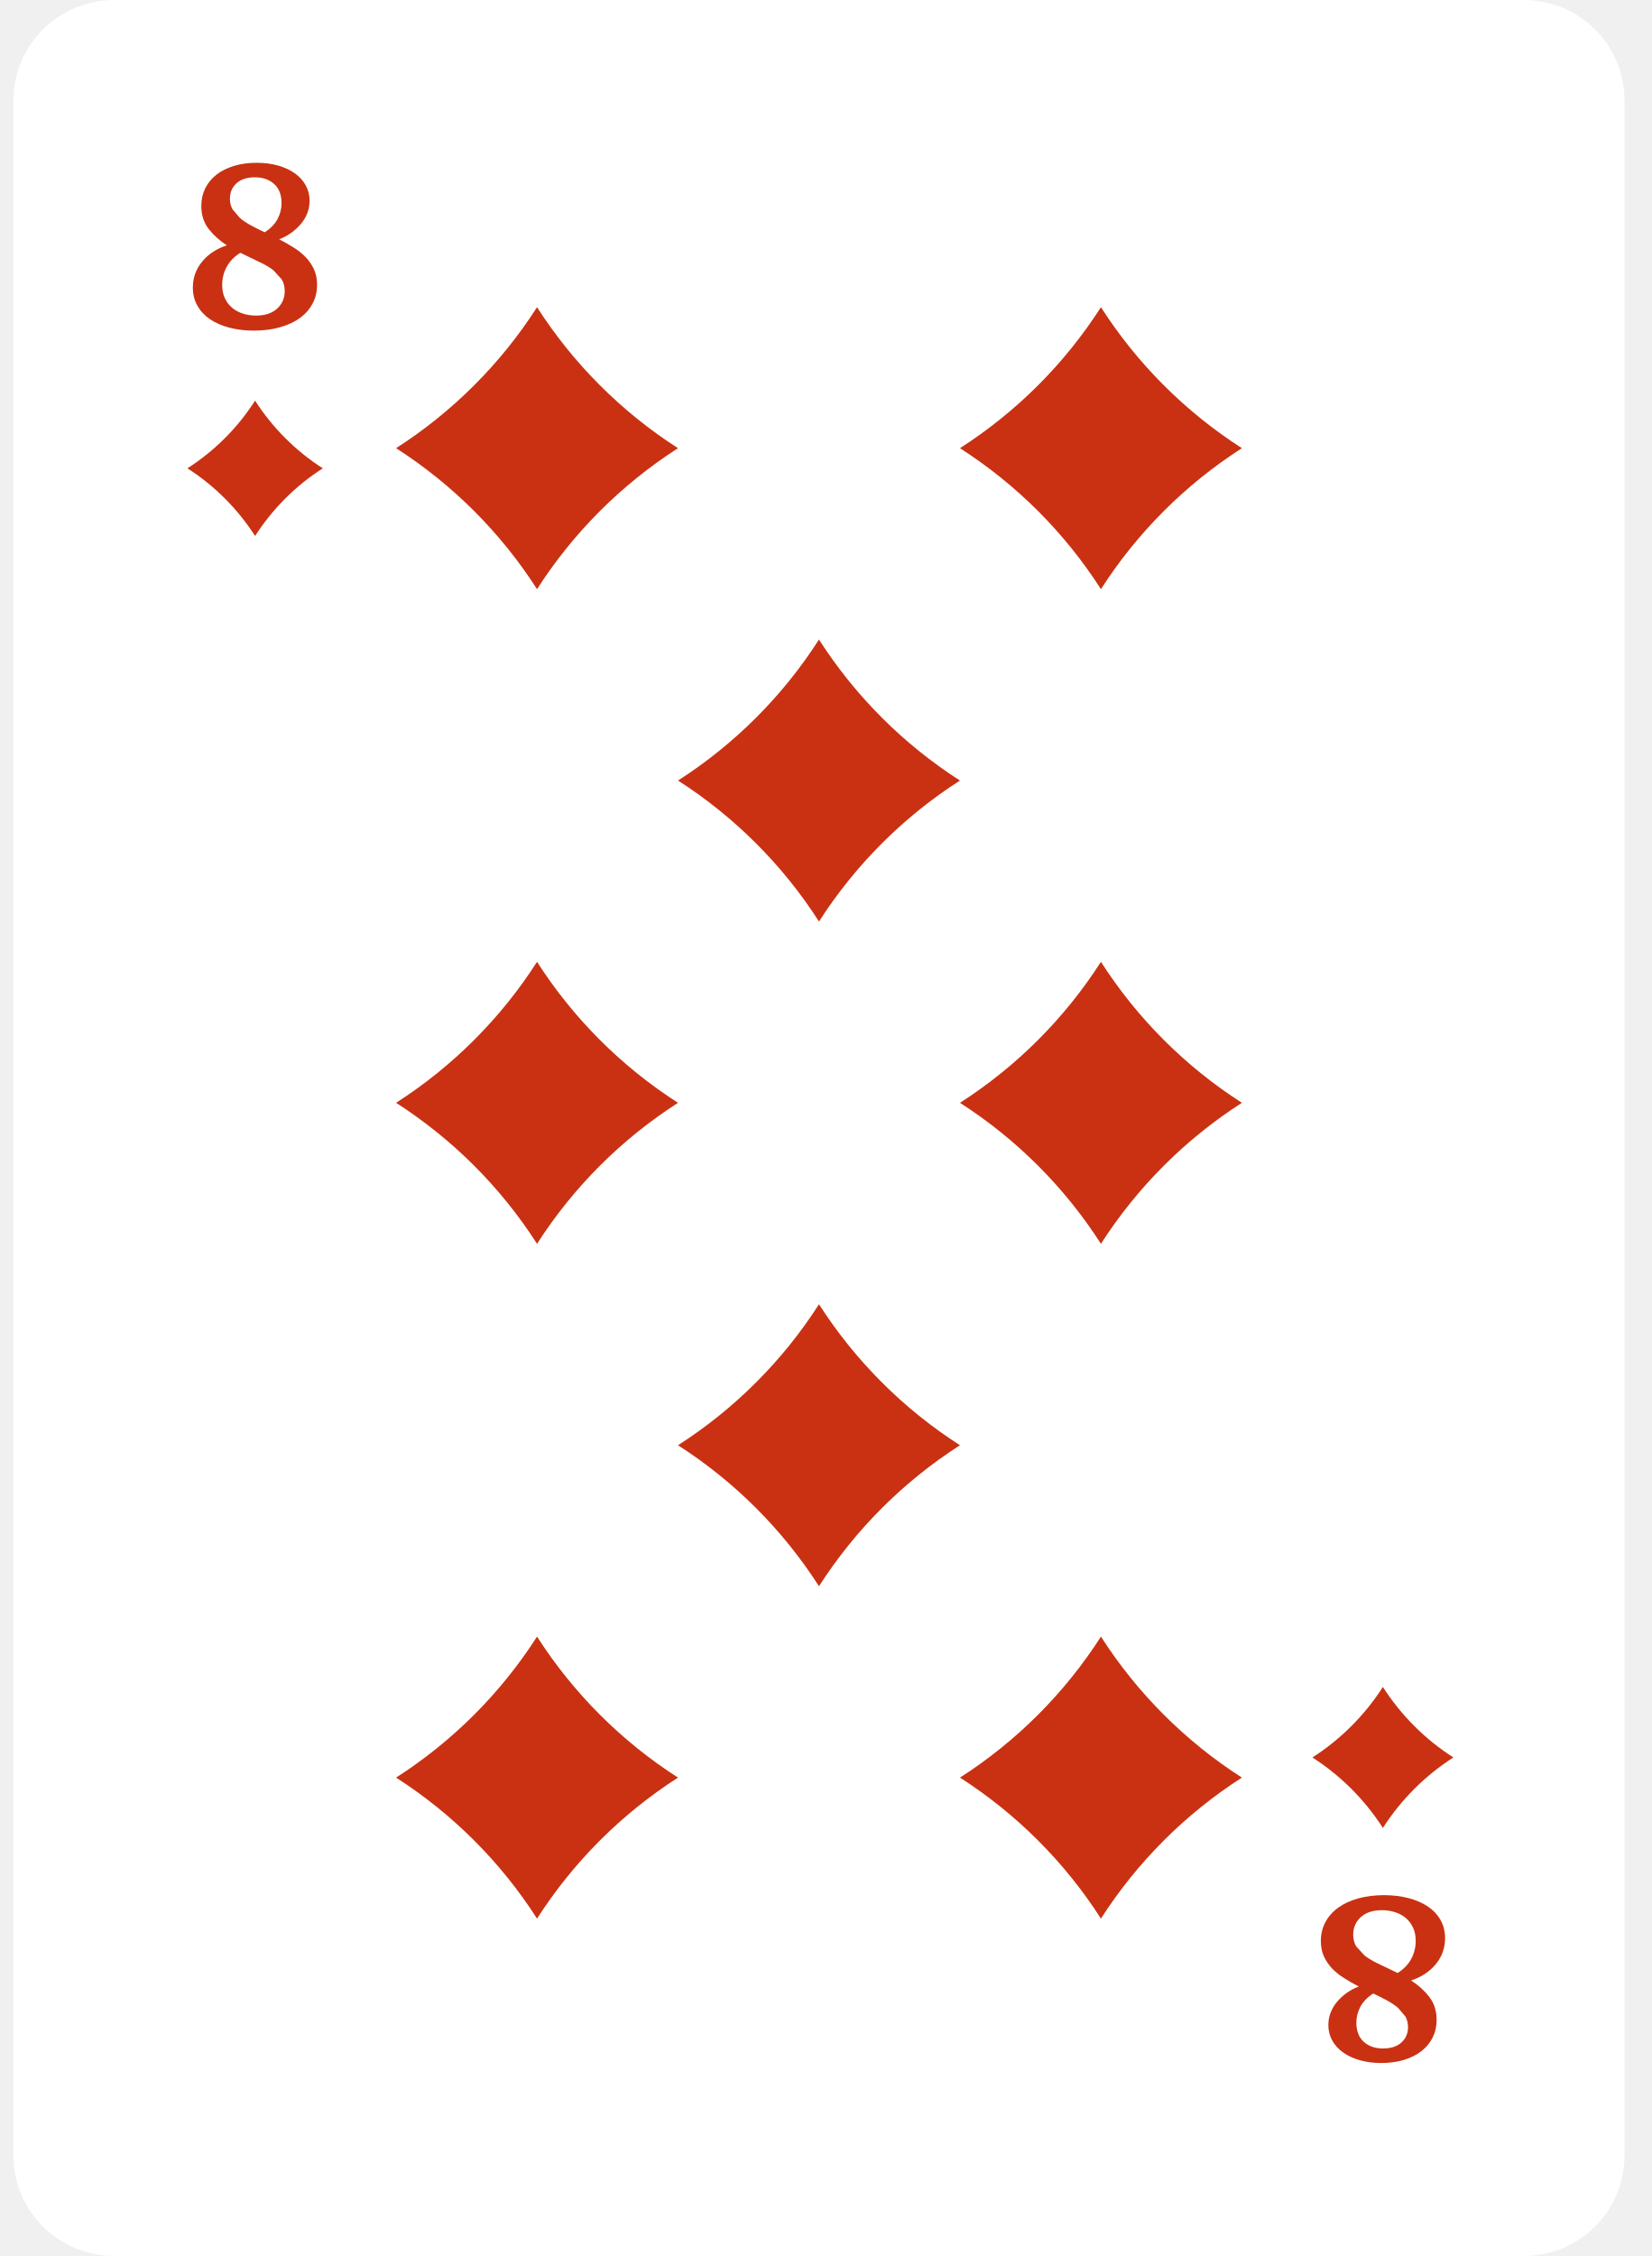
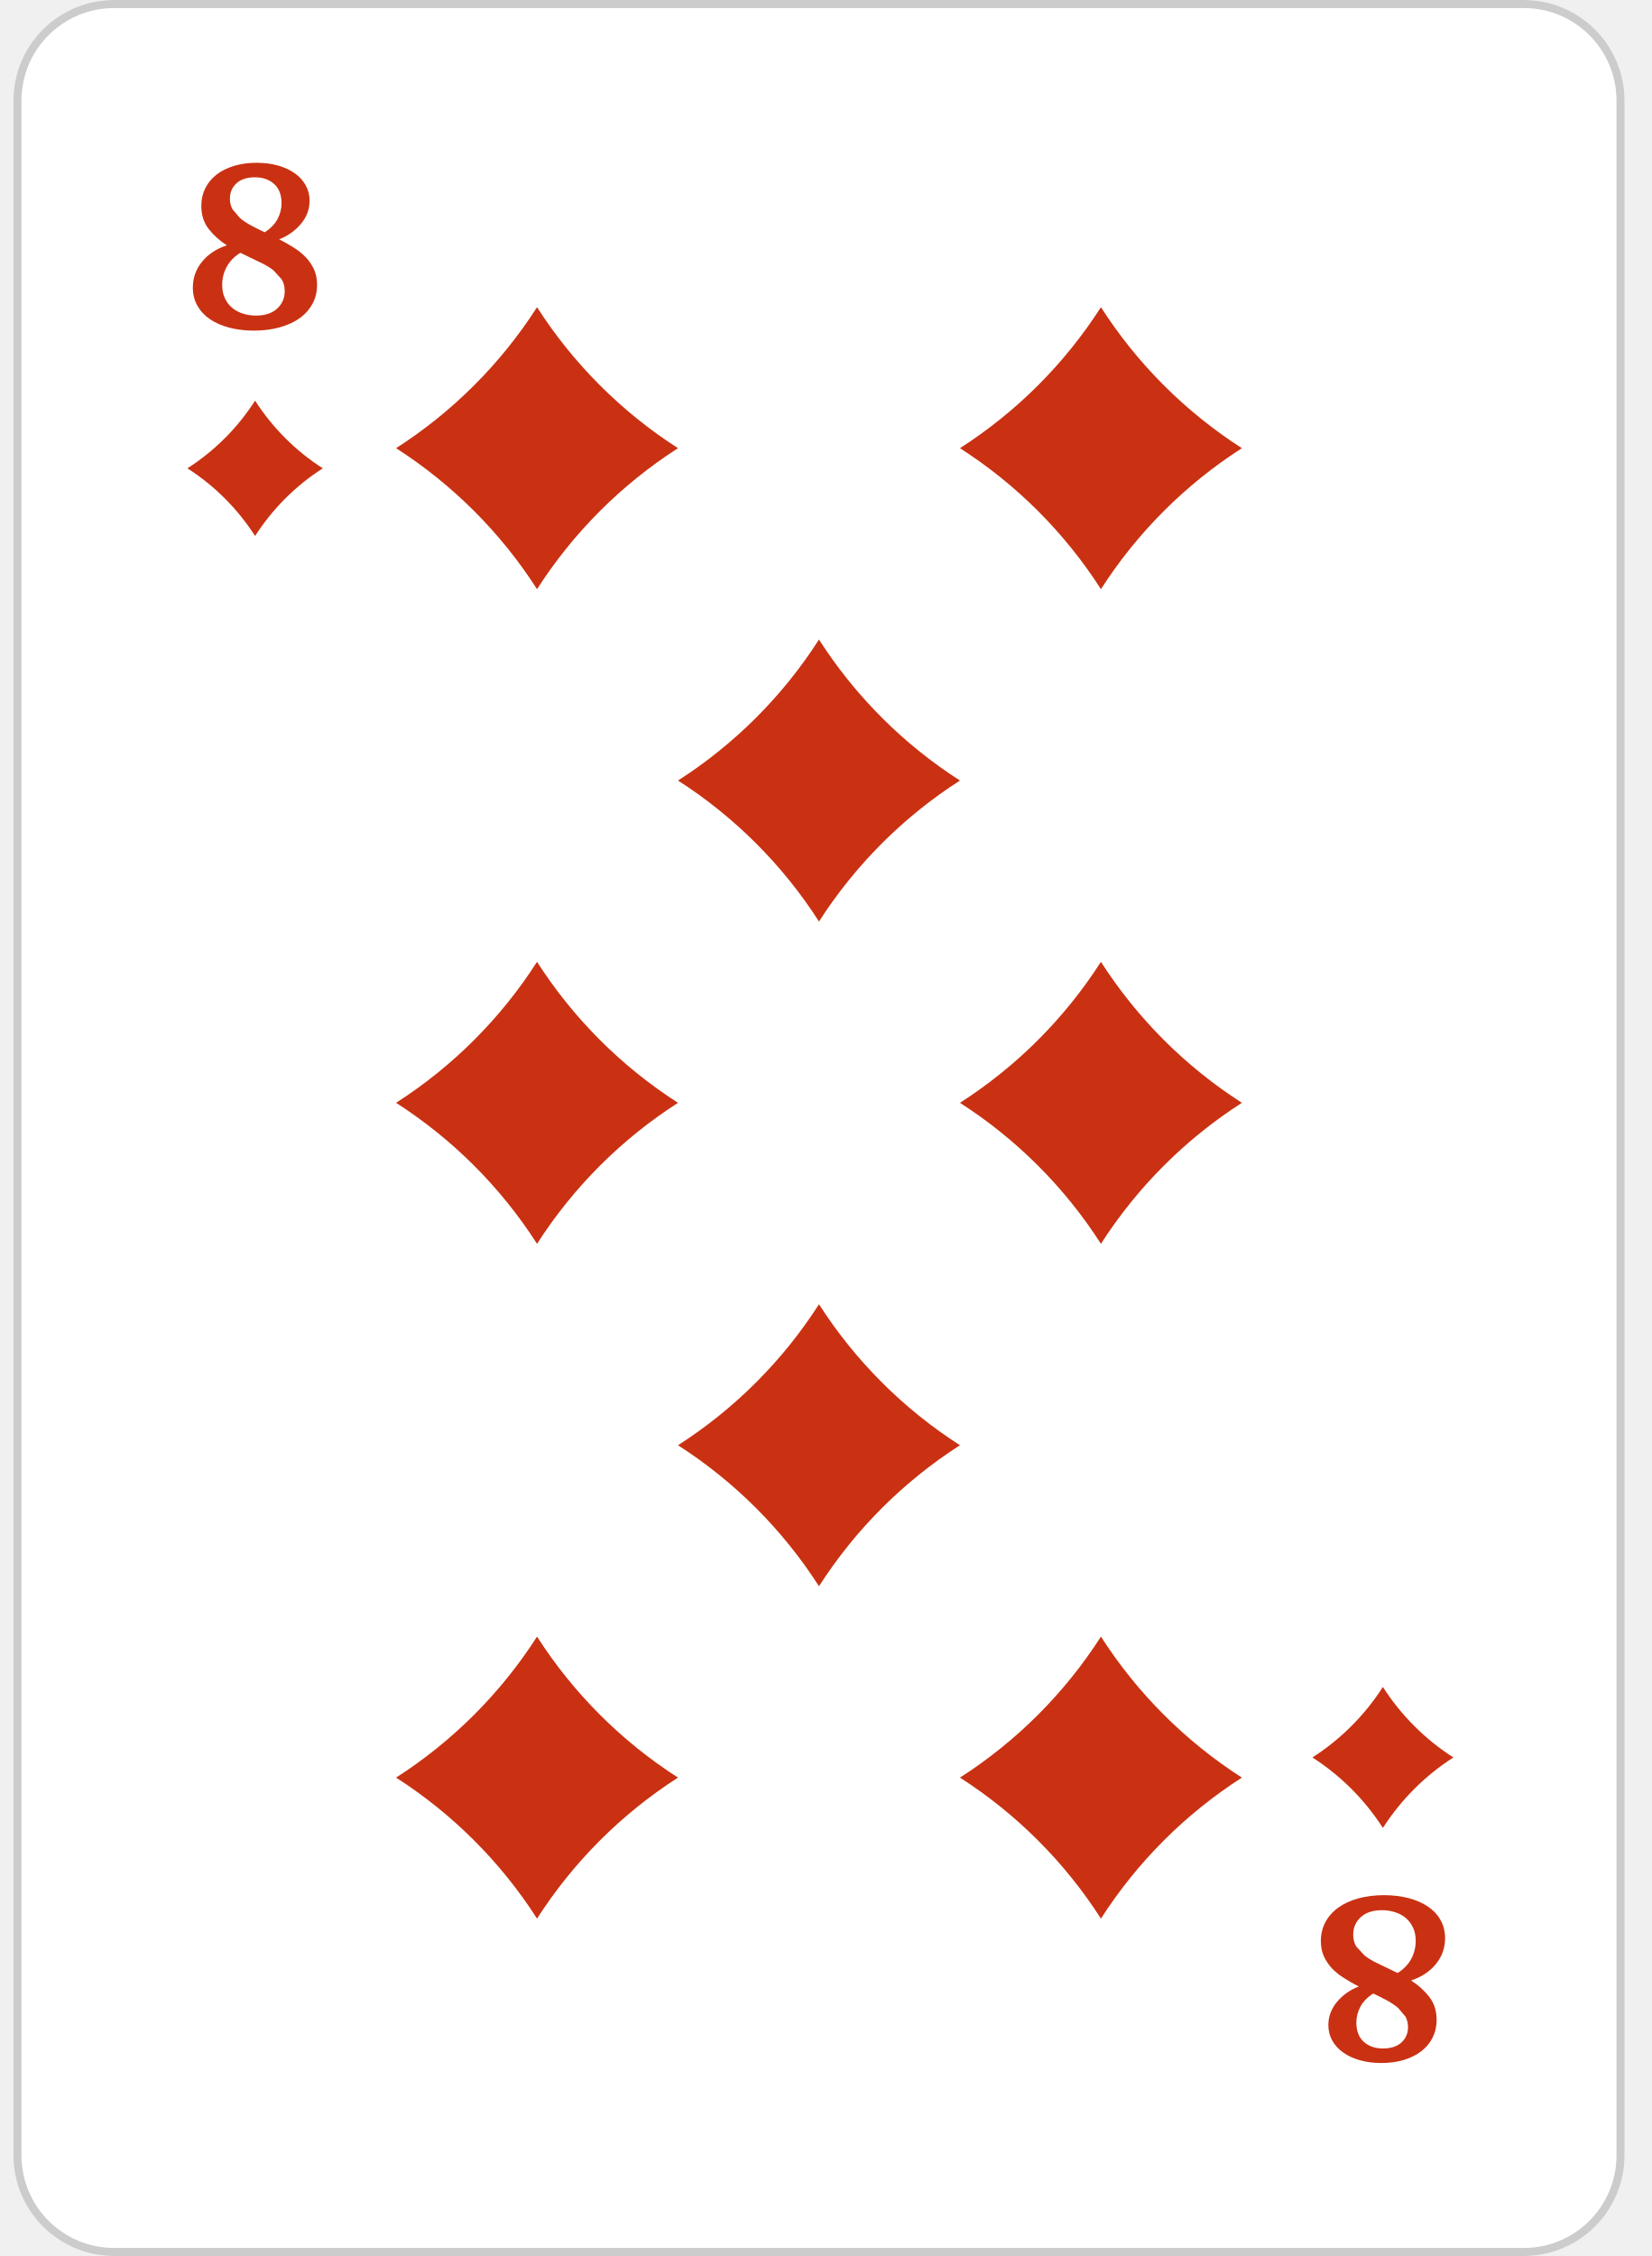
<svg xmlns="http://www.w3.org/2000/svg" width="100%" height="100%" viewBox="0 0 41 56" version="1.1" xml:space="preserve" style="fill-rule:evenodd;clip-rule:evenodd;stroke-linejoin:round;stroke-miterlimit:2;">
  <g transform="matrix(1,0,0,1,-323,-200)">
    <g>
      <path d="M360.833,256L325.833,256C324.452,256 323.333,254.881 323.333,253.5L323.333,202.5C323.333,201.119 324.452,200 325.833,200L360.833,200C362.214,200 363.333,201.119 363.333,202.5L363.333,253.5C363.333,254.881 362.214,256 360.833,256Z" style="fill:white;fill-rule:nonzero;" />
+       <path d="M360.833,256L325.833,256C324.452,256 323.333,254.881 323.333,253.5L323.333,202.5C323.333,201.119 324.452,200 325.833,200L360.833,200C362.214,200 363.333,201.119 363.333,202.5L363.333,253.5C363.333,254.881 362.214,256 360.833,256ZM360.833,255.8L325.833,255.8C324.562,255.8 323.533,254.771 323.533,253.5L323.533,202.5C323.533,201.229 324.562,200.2 325.833,200.2L360.833,200.2C362.104,200.2 363.133,201.229 363.133,202.5L363.133,253.5C363.133,254.771 362.104,255.8 360.833,255.8Z" style="fill:rgb(204,204,204);" />
      <path d="M329.333,213.305C328.901,212.631 328.327,212.057 327.653,211.625C328.327,211.193 328.901,210.619 329.333,209.945C329.766,210.619 330.339,211.193 331.014,211.625C330.339,212.057 329.766,212.631 329.333,213.305Z" style="fill:rgb(201,49,18);fill-rule:nonzero;" />
      <path d="M357.333,241.875C357.783,242.577 358.381,243.175 359.083,243.625C358.381,244.075 357.783,244.673 357.333,245.375C356.883,244.673 356.285,244.075 355.583,243.625C356.285,243.175 356.883,242.577 357.333,241.875Z" style="fill:rgb(201,49,18);fill-rule:nonzero;" />
      <path d="M328.708,204.931C328.708,205.03 328.73,205.119 328.774,205.197L328.958,205.412C329.035,205.477 329.127,205.539 329.232,205.596C329.339,205.653 329.451,205.709 329.571,205.766C329.719,205.671 329.826,205.56 329.892,205.434C329.958,205.308 329.99,205.178 329.99,205.044C329.99,204.839 329.93,204.68 329.808,204.569C329.686,204.457 329.525,204.401 329.327,204.401C329.132,204.401 328.979,204.451 328.871,204.551C328.762,204.651 328.708,204.778 328.708,204.931ZM329.354,207.834C329.578,207.834 329.754,207.776 329.88,207.661C330.006,207.545 330.069,207.401 330.069,207.226C330.069,207.114 330.044,207.016 329.992,206.932L329.787,206.708C329.702,206.643 329.602,206.582 329.487,206.526C329.373,206.471 328.994,206.289 328.967,206.275C328.815,206.37 328.702,206.487 328.628,206.625C328.553,206.764 328.516,206.912 328.516,207.069C328.516,207.197 328.538,207.309 328.584,207.405C328.63,207.501 328.69,207.581 328.768,207.644C328.844,207.707 328.934,207.754 329.035,207.786C329.137,207.818 329.243,207.834 329.354,207.834ZM329.304,208.207C329.085,208.207 328.882,208.182 328.696,208.134C328.51,208.085 328.35,208.016 328.216,207.926C328.082,207.835 327.978,207.724 327.902,207.591C327.826,207.458 327.788,207.308 327.788,207.139C327.788,206.896 327.864,206.682 328.017,206.496C328.169,206.31 328.374,206.174 328.632,206.089C328.46,205.98 328.311,205.847 328.186,205.69C328.061,205.533 327.998,205.339 327.998,205.108C327.998,204.949 328.031,204.804 328.097,204.672C328.163,204.54 328.256,204.428 328.376,204.334C328.496,204.241 328.641,204.169 328.81,204.118C328.979,204.066 329.165,204.041 329.371,204.041C329.563,204.041 329.74,204.063 329.902,204.109C330.063,204.155 330.202,204.219 330.318,204.301C330.434,204.383 330.523,204.482 330.589,204.598C330.653,204.713 330.686,204.841 330.686,204.98C330.686,205.194 330.614,205.386 330.471,205.558C330.327,205.729 330.146,205.857 329.93,205.94C330.056,206.004 330.176,206.072 330.29,206.144C330.404,206.216 330.505,206.296 330.59,206.384C330.675,206.472 330.743,206.573 330.795,206.685C330.847,206.797 330.872,206.925 330.872,207.069C330.872,207.244 330.834,207.401 330.757,207.542C330.681,207.682 330.574,207.802 330.438,207.899C330.301,207.998 330.135,208.073 329.941,208.126C329.747,208.18 329.535,208.207 329.304,208.207Z" style="fill:rgb(201,49,18);fill-rule:nonzero;" />
      <path d="M357.957,250.319C357.957,250.221 357.935,250.131 357.891,250.053L357.707,249.838C357.629,249.773 357.537,249.711 357.432,249.654C357.326,249.598 357.213,249.541 357.094,249.484C356.945,249.579 356.839,249.689 356.773,249.816C356.707,249.941 356.674,250.072 356.674,250.205C356.674,250.411 356.735,250.57 356.857,250.682C356.979,250.793 357.14,250.849 357.338,250.849C357.533,250.849 357.686,250.799 357.794,250.699C357.902,250.6 357.957,250.473 357.957,250.319ZM357.311,247.416C357.086,247.416 356.91,247.474 356.785,247.589C356.658,247.705 356.596,247.85 356.596,248.023C356.596,248.137 356.621,248.234 356.673,248.318L356.878,248.541C356.963,248.607 357.063,248.668 357.178,248.724C357.292,248.779 357.671,248.961 357.698,248.975C357.85,248.881 357.963,248.764 358.037,248.625C358.111,248.486 358.148,248.338 358.148,248.182C358.148,248.053 358.127,247.941 358.08,247.846C358.035,247.749 357.975,247.67 357.897,247.606C357.82,247.543 357.731,247.496 357.63,247.464C357.527,247.432 357.422,247.416 357.311,247.416ZM357.361,247.043C357.58,247.043 357.783,247.068 357.969,247.116C358.154,247.164 358.314,247.234 358.449,247.324C358.582,247.414 358.688,247.525 358.763,247.658C358.838,247.791 358.877,247.942 358.877,248.111C358.877,248.354 358.801,248.568 358.648,248.754C358.496,248.94 358.291,249.076 358.033,249.161C358.205,249.27 358.354,249.402 358.479,249.561C358.604,249.717 358.667,249.911 358.667,250.142C358.667,250.301 358.634,250.446 358.568,250.578C358.502,250.71 358.409,250.822 358.289,250.916C358.168,251.009 358.023,251.081 357.855,251.133C357.687,251.184 357.5,251.209 357.294,251.209C357.102,251.209 356.925,251.187 356.763,251.141C356.602,251.096 356.463,251.031 356.347,250.949C356.231,250.867 356.141,250.768 356.076,250.652C356.012,250.537 355.979,250.409 355.979,250.27C355.979,250.057 356.051,249.863 356.194,249.692C356.338,249.521 356.518,249.393 356.735,249.31C356.609,249.246 356.488,249.178 356.375,249.105C356.26,249.034 356.16,248.954 356.074,248.866C355.99,248.777 355.922,248.678 355.869,248.564C355.818,248.453 355.793,248.324 355.793,248.182C355.793,248.006 355.831,247.849 355.908,247.709C355.984,247.568 356.091,247.448 356.228,247.351C356.364,247.252 356.529,247.177 356.724,247.123C356.918,247.07 357.13,247.043 357.361,247.043Z" style="fill:rgb(201,49,18);fill-rule:nonzero;" />
      <path d="M336.333,214.625C335.434,213.221 334.237,212.025 332.833,211.125C334.237,210.225 335.434,209.029 336.333,207.625C337.233,209.029 338.429,210.225 339.833,211.125C338.429,212.025 337.233,213.221 336.333,214.625Z" style="fill:rgb(201,49,18);fill-rule:nonzero;" />
      <path d="M343.333,222.875C342.434,221.471 341.237,220.275 339.833,219.375C341.237,218.475 342.434,217.279 343.333,215.875C344.233,217.279 345.429,218.475 346.833,219.375C345.429,220.275 344.233,221.471 343.333,222.875Z" style="fill:rgb(201,49,18);fill-rule:nonzero;" />
      <path d="M346.833,235.875C345.429,236.775 344.233,237.971 343.333,239.375C342.434,237.971 341.237,236.775 339.833,235.875C341.237,234.975 342.434,233.779 343.333,232.375C344.233,233.779 345.429,234.975 346.833,235.875Z" style="fill:rgb(201,49,18);fill-rule:nonzero;" />
      <path d="M350.333,214.625C349.434,213.221 348.237,212.025 346.833,211.125C348.237,210.225 349.434,209.029 350.333,207.625C351.233,209.029 352.429,210.225 353.833,211.125C352.429,212.025 351.233,213.221 350.333,214.625Z" style="fill:rgb(201,49,18);fill-rule:nonzero;" />
      <path d="M350.333,230.875C349.434,229.471 348.237,228.275 346.833,227.375C348.237,226.475 349.434,225.279 350.333,223.875C351.233,225.279 352.429,226.475 353.833,227.375C352.429,228.275 351.233,229.471 350.333,230.875Z" style="fill:rgb(201,49,18);fill-rule:nonzero;" />
      <path d="M336.333,230.875C335.434,229.471 334.237,228.275 332.833,227.375C334.237,226.475 335.434,225.279 336.333,223.875C337.233,225.279 338.429,226.475 339.833,227.375C338.429,228.275 337.233,229.471 336.333,230.875Z" style="fill:rgb(201,49,18);fill-rule:nonzero;" />
      <path d="M339.833,244.125C338.429,245.025 337.233,246.221 336.333,247.625C335.434,246.221 334.237,245.025 332.833,244.125C334.237,243.225 335.434,242.029 336.333,240.625C337.233,242.029 338.429,243.225 339.833,244.125Z" style="fill:rgb(201,49,18);fill-rule:nonzero;" />
      <path d="M353.833,244.125C352.429,245.025 351.233,246.221 350.333,247.625C349.434,246.221 348.237,245.025 346.833,244.125C348.237,243.225 349.434,242.029 350.333,240.625C351.233,242.029 352.429,243.225 353.833,244.125Z" style="fill:rgb(201,49,18);fill-rule:nonzero;" />
    </g>
  </g>
</svg>
